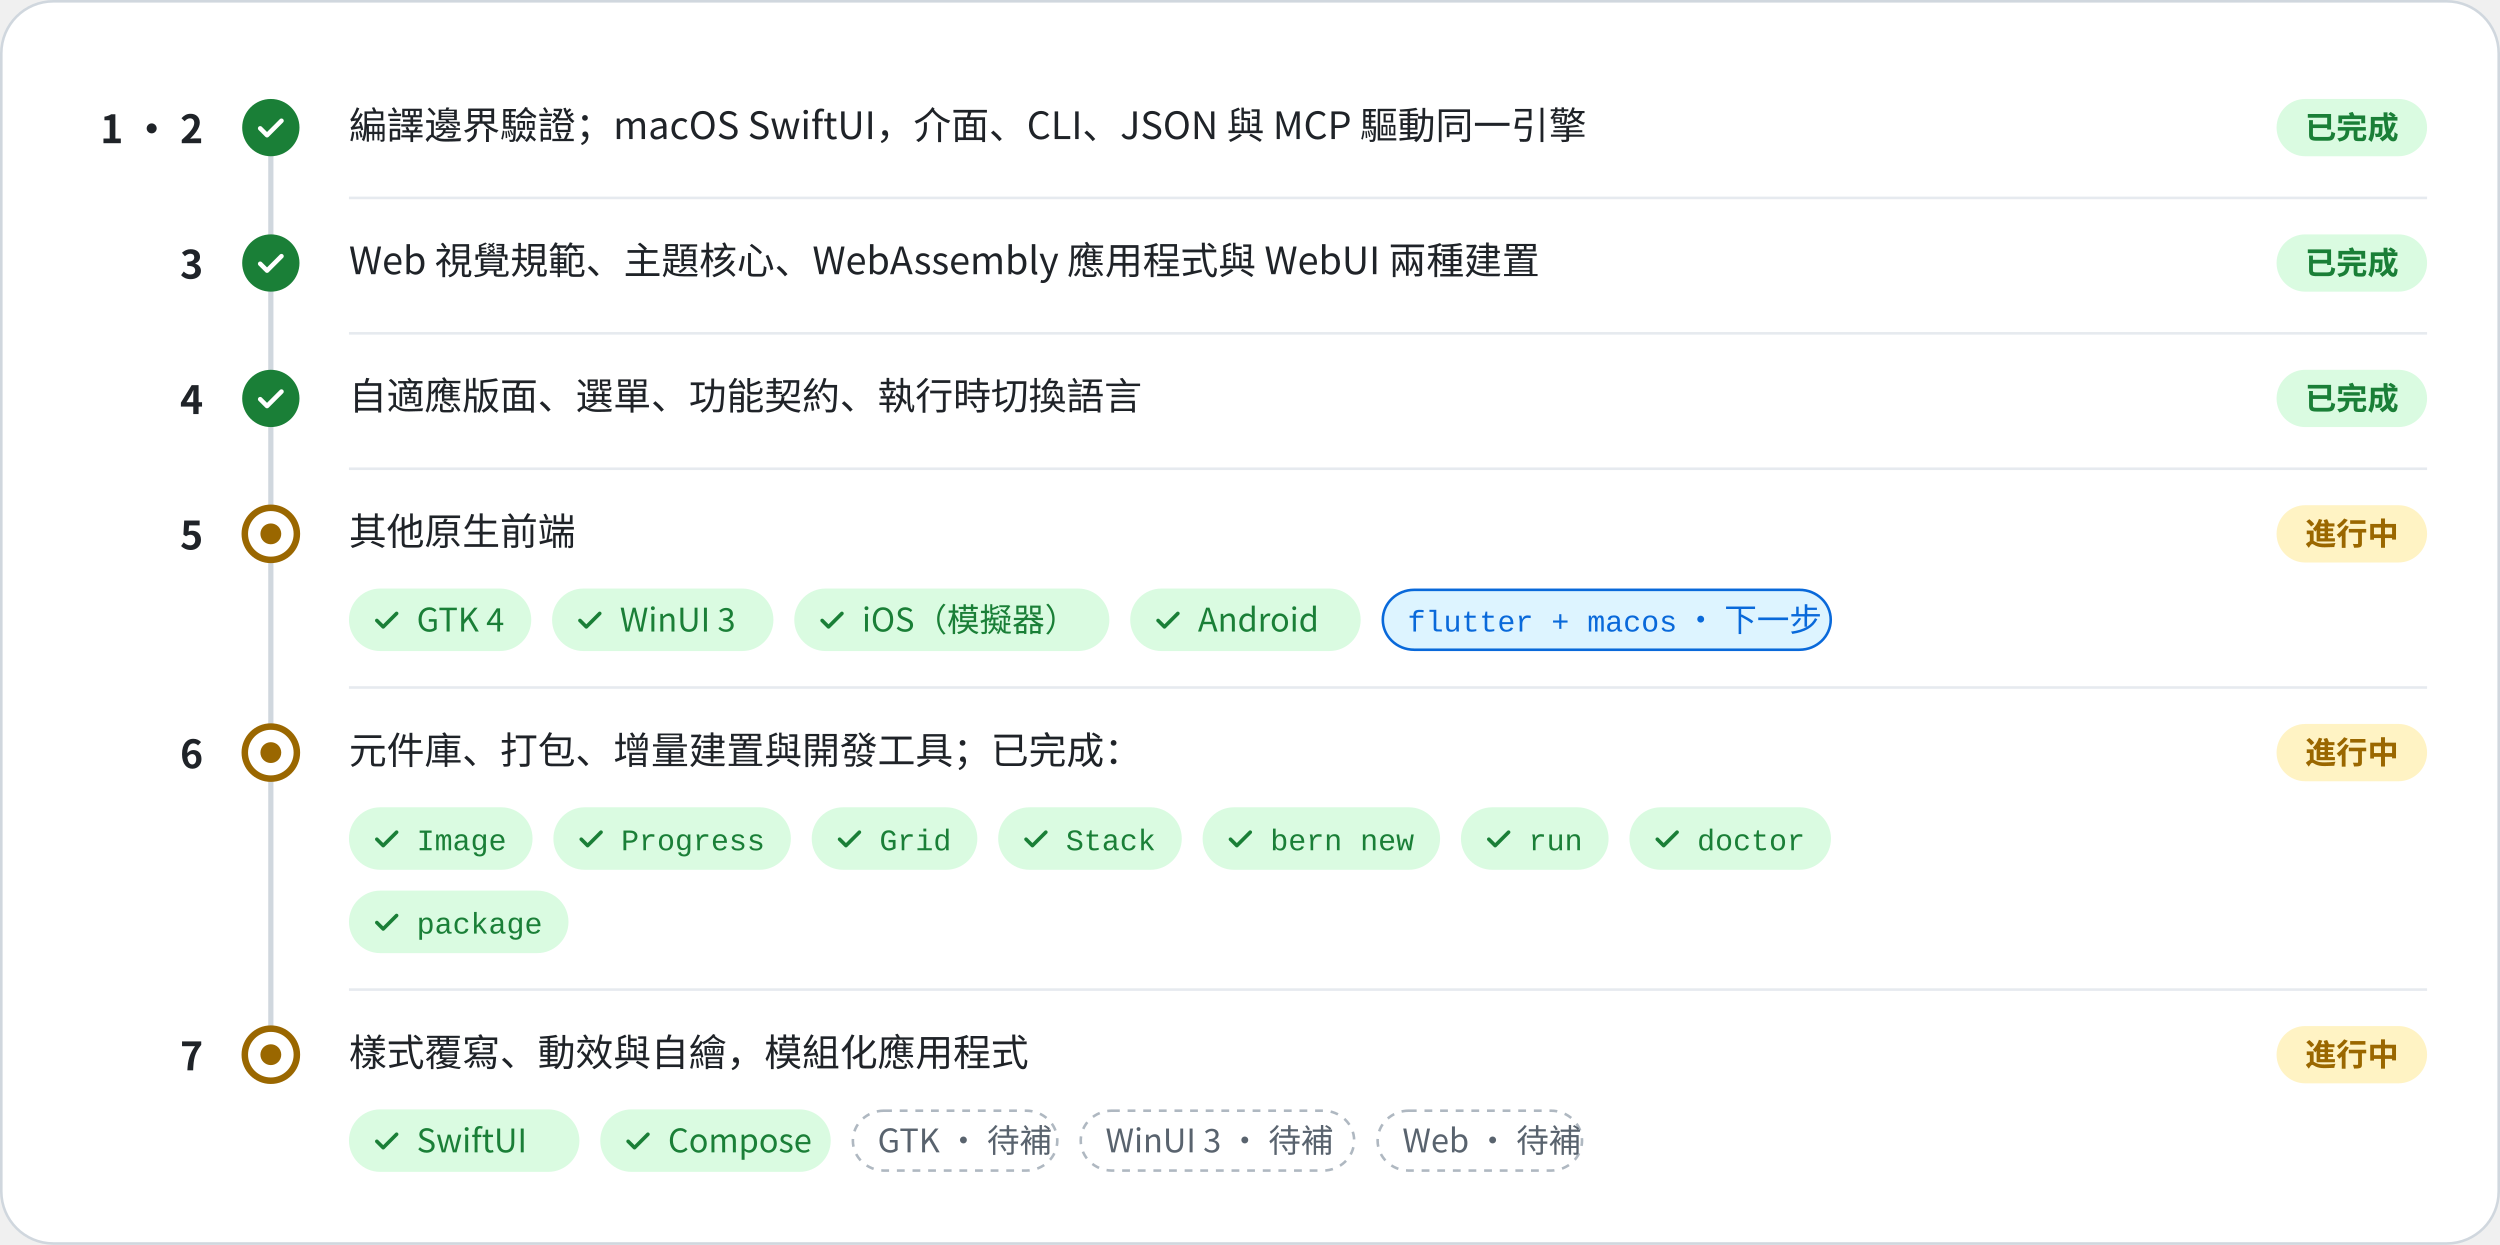
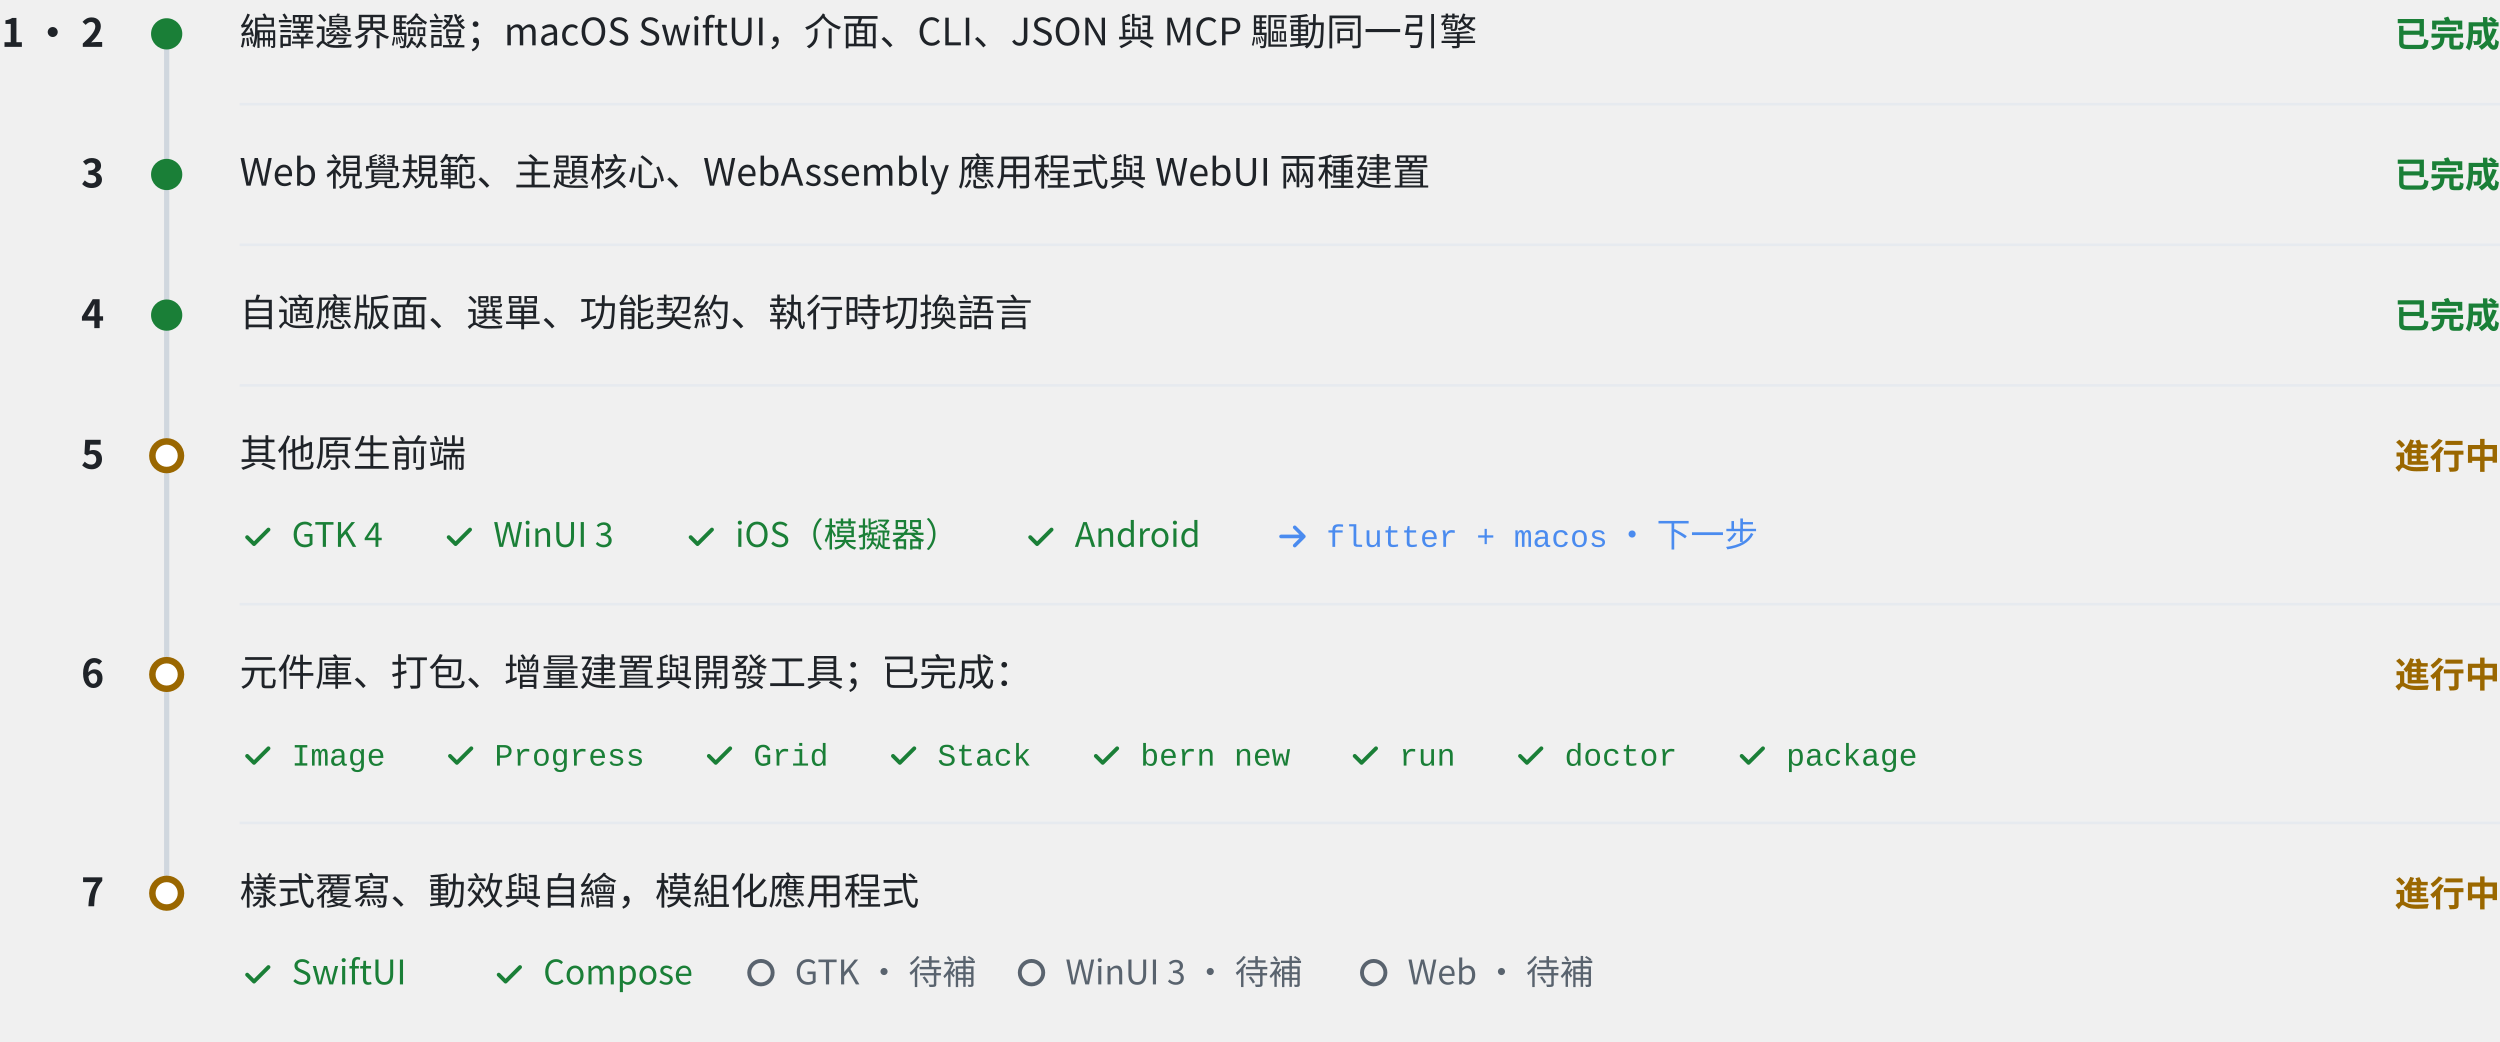
- <svg xmlns="http://www.w3.org/2000/svg" viewBox="0 0 960 478" width="960" height="478" font-family="-apple-system, BlinkMacSystemFont, 'Segoe UI', 'PingFang SC', 'Hiragino Sans GB', 'Microsoft YaHei', 'Noto Sans CJK SC', 'Helvetica Neue', Arial, sans-serif">
+ <svg xmlns="http://www.w3.org/2000/svg" viewBox="0 0 960 400" width="960" height="400" font-family="-apple-system, BlinkMacSystemFont, 'Segoe UI', 'PingFang SC', 'Hiragino Sans GB', 'Microsoft YaHei', 'Noto Sans CJK SC', 'Helvetica Neue', Arial, sans-serif">
  <defs>
    <symbol id="bern-logo" viewBox="0 0 1024 1024">
      <defs>
        <clipPath id="bern-symbol-disc">
          <circle cx="512" cy="512" r="512" />
        </clipPath>
      </defs>
      <g clip-path="url(#bern-symbol-disc)">
        <rect width="1024" height="1024" fill="#4A8BEF" />
        <path fill="#24324D" d="M 290.4 372.1 C 270.7 579.3 309.8 827.6 392.0 1060.0 L 1100 1100 L 1060.0 880.0 C 1013.0 692.2 904.4 451.5 684.3 270.5 A 14 14 0 0 0 662.4 286.5 C 693.7 364.2 711.6 444.8 715.3 529.4 A 36 36 0 0 1 691.6 564.9 C 620.6 590.7 549.5 616.5 478.5 642.4 A 36 36 0 0 1 436.0 628.1 C 383.8 547.6 344.6 461.1 317.8 369.5 A 14 14 0 0 0 290.4 372.1 Z" />
        <ellipse rx="22" ry="36" fill="#E8F4FF" transform="translate(520 760) rotate(-20)" />
        <ellipse rx="22" ry="36" fill="#E8F4FF" transform="translate(748 668) rotate(-20)" />
      </g>
    </symbol>
-     <marker id="arrow" viewBox="0 0 10 10" refX="8" refY="5" markerWidth="10" markerHeight="10" markerUnits="userSpaceOnUse" orient="auto-start-reverse">
-       <path d="M0 0 L10 5 L0 10 z" fill="#AFB8C1" />
-     </marker>
-     <marker id="arrow-accent" viewBox="0 0 10 10" refX="8" refY="5" markerWidth="11" markerHeight="11" markerUnits="userSpaceOnUse" orient="auto-start-reverse">
-       <path d="M0 0 L10 5 L0 10 z" fill="#4A8BEF" />
-     </marker>
  </defs>
-   <rect x="0.5" y="0.5" width="959" height="477" rx="20" fill="#FFFFFF" stroke="#D0D7DE" />
-   <line x1="104" y1="49" x2="104" y2="405" stroke="#D0D7DE" stroke-width="2" />
-   <circle cx="104" cy="49" r="11" fill="#1A7F37" />
-   <g transform="translate(97.0 42.0) scale(0.5833)" fill="none" stroke="#FFFFFF" stroke-width="3" stroke-linecap="round" stroke-linejoin="round" color="#FFFFFF">
-     <path d="m5 12.5 4.5 4.5L19 7.5" />
-   </g>
-   <circle cx="104" cy="101" r="11" fill="#1A7F37" />
-   <g transform="translate(97.0 94.0) scale(0.5833)" fill="none" stroke="#FFFFFF" stroke-width="3" stroke-linecap="round" stroke-linejoin="round" color="#FFFFFF">
-     <path d="m5 12.5 4.5 4.5L19 7.5" />
-   </g>
-   <circle cx="104" cy="153" r="11" fill="#1A7F37" />
-   <g transform="translate(97.0 146.0) scale(0.5833)" fill="none" stroke="#FFFFFF" stroke-width="3" stroke-linecap="round" stroke-linejoin="round" color="#FFFFFF">
-     <path d="m5 12.5 4.5 4.5L19 7.5" />
-   </g>
-   <circle cx="104" cy="205" r="10" fill="#FFFFFF" stroke="#9A6700" stroke-width="2.5" />
-   <circle cx="104" cy="205" r="4" fill="#9A6700" />
-   <circle cx="104" cy="289" r="10" fill="#FFFFFF" stroke="#9A6700" stroke-width="2.5" />
-   <circle cx="104" cy="289" r="4" fill="#9A6700" />
-   <circle cx="104" cy="405" r="10" fill="#FFFFFF" stroke="#9A6700" stroke-width="2.5" />
-   <circle cx="104" cy="405" r="4" fill="#9A6700" />
-   <text x="78" y="55" font-size="15" font-weight="700" text-anchor="end" fill="#1F2328">1 · 2</text>
-   <text x="134.0" y="53.4" font-size="14.5" fill="#1F2328">編譯邊界驗證；macOS SwiftUI，介面、CLI、JSON 與 MCP 驅動同一引擎</text>
-   <rect x="874.2" y="38.0" width="57.8" height="22" rx="11.0" fill="#DAFBE1" />
-   <text x="903.1" y="53.3" font-size="12" font-weight="600" text-anchor="middle" fill="#1A7F37">已完成</text>
-   <line x1="134" y1="76" x2="932" y2="76" stroke="#E6EAEF" />
-   <text x="78" y="107" font-size="15" font-weight="700" text-anchor="end" fill="#1F2328">3</text>
-   <text x="134.0" y="105.3" font-size="14.5" fill="#1F2328">Web 視覺規範、主題核心、WebAssembly 應用程式與 WebUI 兩種建置</text>
-   <rect x="874.2" y="90.0" width="57.8" height="22" rx="11.0" fill="#DAFBE1" />
-   <text x="903.1" y="105.3" font-size="12" font-weight="600" text-anchor="middle" fill="#1A7F37">已完成</text>
-   <line x1="134" y1="128" x2="932" y2="128" stroke="#E6EAEF" />
-   <text x="78" y="159" font-size="15" font-weight="700" text-anchor="end" fill="#1F2328">4</text>
-   <text x="134.0" y="157.3" font-size="14.5" fill="#1F2328">自適應版面、選單、功能契約、執行時切換語言</text>
-   <rect x="874.2" y="142.0" width="57.8" height="22" rx="11.0" fill="#DAFBE1" />
-   <text x="903.1" y="157.3" font-size="12" font-weight="600" text-anchor="middle" fill="#1A7F37">已完成</text>
-   <line x1="134" y1="180" x2="932" y2="180" stroke="#E6EAEF" />
-   <text x="78" y="211" font-size="15" font-weight="700" text-anchor="end" fill="#1F2328">5</text>
-   <text x="134.0" y="209.3" font-size="14.5" fill="#1F2328">其他原生前端</text>
-   <g transform="translate(134.0 226.0)">
-     <rect x="0" y="0" width="70.0" height="24" rx="12.0" fill="#DAFBE1" />
-     <g transform="translate(8.0 5.5) scale(0.5417)" fill="none" stroke="#1A7F37" stroke-width="2.6" stroke-linecap="round" stroke-linejoin="round" color="#1A7F37">
+   <line x1="64" y1="13" x2="64" y2="343" stroke="#D0D7DE" stroke-width="2" />
+   <circle cx="64" cy="13" r="6" fill="#1A7F37" />
+   <circle cx="64" cy="67" r="6" fill="#1A7F37" />
+   <circle cx="64" cy="121" r="6" fill="#1A7F37" />
+   <circle cx="64" cy="175" r="5.5" fill="#FFFFFF" stroke="#9A6700" stroke-width="2.5" />
+   <circle cx="64" cy="259" r="5.5" fill="#FFFFFF" stroke="#9A6700" stroke-width="2.5" />
+   <circle cx="64" cy="343" r="5.5" fill="#FFFFFF" stroke="#9A6700" stroke-width="2.5" />
+   <text x="40" y="18" font-size="15" font-weight="700" text-anchor="end" fill="#1F2328">1 · 2</text>
+   <text x="92.0" y="17.4" font-size="14.5" fill="#1F2328">編譯邊界驗證；macOS SwiftUI，介面、CLI、JSON 與 MCP 驅動同一引擎</text>
+   <text x="960.0" y="18.0" font-size="13.5" font-weight="700" fill="#1A7F37" text-anchor="end">已完成</text>
+   <line x1="92" y1="40.0" x2="960" y2="40.0" stroke="#E6EAEF" />
+   <text x="40" y="72" font-size="15" font-weight="700" text-anchor="end" fill="#1F2328">3</text>
+   <text x="92.0" y="71.3" font-size="14.5" fill="#1F2328">Web 視覺規範、主題核心、WebAssembly 應用程式與 WebUI 兩種建置</text>
+   <text x="960.0" y="72.0" font-size="13.5" font-weight="700" fill="#1A7F37" text-anchor="end">已完成</text>
+   <line x1="92" y1="94.0" x2="960" y2="94.0" stroke="#E6EAEF" />
+   <text x="40" y="126" font-size="15" font-weight="700" text-anchor="end" fill="#1F2328">4</text>
+   <text x="92.0" y="125.3" font-size="14.5" fill="#1F2328">自適應版面、選單、功能契約、執行時切換語言</text>
+   <text x="960.0" y="126.0" font-size="13.5" font-weight="700" fill="#1A7F37" text-anchor="end">已完成</text>
+   <line x1="92" y1="148.0" x2="960" y2="148.0" stroke="#E6EAEF" />
+   <text x="40" y="180" font-size="15" font-weight="700" text-anchor="end" fill="#1F2328">5</text>
+   <text x="92.0" y="179.3" font-size="14.5" fill="#1F2328">其他原生前端</text>
+   <g transform="translate(92.0 210.0)">
+     <g transform="translate(0.0 -11.0) scale(0.5833)" fill="none" stroke="#1A7F37" stroke-width="2.6" stroke-linecap="round" stroke-linejoin="round" color="#1A7F37">
      <path d="m5 12.5 4.5 4.5L19 7.5" />
    </g>
-     <text x="26.0" y="16.5" font-size="12.5" font-weight="500" fill="#1A7F37">GTK 4</text>
+     <text x="20" y="0" font-size="13" font-weight="500" fill="#1A7F37">GTK 4</text>
  </g>
-   <g transform="translate(212.0 226.0)">
-     <rect x="0" y="0" width="85.0" height="24" rx="12.0" fill="#DAFBE1" />
-     <g transform="translate(8.0 5.5) scale(0.5417)" fill="none" stroke="#1A7F37" stroke-width="2.6" stroke-linecap="round" stroke-linejoin="round" color="#1A7F37">
+   <g transform="translate(169.4 210.0)">
+     <g transform="translate(0.0 -11.0) scale(0.5833)" fill="none" stroke="#1A7F37" stroke-width="2.6" stroke-linecap="round" stroke-linejoin="round" color="#1A7F37">
      <path d="m5 12.5 4.5 4.5L19 7.5" />
    </g>
-     <text x="26.0" y="16.5" font-size="12.5" font-weight="500" fill="#1A7F37">WinUI 3</text>
+     <text x="20" y="0" font-size="13" font-weight="500" fill="#1A7F37">WinUI 3</text>
  </g>
-   <g transform="translate(305.0 226.0)">
-     <rect x="0" y="0" width="121.0" height="24" rx="12.0" fill="#DAFBE1" />
-     <g transform="translate(8.0 5.5) scale(0.5417)" fill="none" stroke="#1A7F37" stroke-width="2.6" stroke-linecap="round" stroke-linejoin="round" color="#1A7F37">
+   <g transform="translate(262.3 210.0)">
+     <g transform="translate(0.0 -11.0) scale(0.5833)" fill="none" stroke="#1A7F37" stroke-width="2.6" stroke-linecap="round" stroke-linejoin="round" color="#1A7F37">
      <path d="m5 12.5 4.5 4.5L19 7.5" />
    </g>
-     <text x="26.0" y="16.5" font-size="12.5" font-weight="500" fill="#1A7F37">iOS（模擬器）</text>
+     <text x="20" y="0" font-size="13" font-weight="500" fill="#1A7F37">iOS（模擬器）</text>
  </g>
-   <g transform="translate(434.0 226.0)">
-     <rect x="0" y="0" width="88.5" height="24" rx="12.0" fill="#DAFBE1" />
-     <g transform="translate(8.0 5.5) scale(0.5417)" fill="none" stroke="#1A7F37" stroke-width="2.6" stroke-linecap="round" stroke-linejoin="round" color="#1A7F37">
+   <g transform="translate(392.7 210.0)">
+     <g transform="translate(0.0 -11.0) scale(0.5833)" fill="none" stroke="#1A7F37" stroke-width="2.6" stroke-linecap="round" stroke-linejoin="round" color="#1A7F37">
      <path d="m5 12.5 4.5 4.5L19 7.5" />
    </g>
-     <text x="26.0" y="16.5" font-size="12.5" font-weight="500" fill="#1A7F37">Android</text>
+     <text x="20" y="0" font-size="13" font-weight="500" fill="#1A7F37">Android</text>
  </g>
-   <g transform="translate(530.5 226.0)">
-     <rect x="0.5" y="0.5" width="172.0" height="23" rx="12.0" fill="#DDF4FF" stroke="#0969DA" />
-     <text x="10.0" y="16.5" font-size="12.5" font-weight="500" fill="#0969DA">
-       <tspan font-family="ui-monospace, SFMono-Regular, Menlo, Consolas, 'Liberation Mono', monospace" font-size="11.5" fill="#0969DA">flutter + macos</tspan> · 下一步</text>
+   <g transform="translate(489.3 210.0)">
+     <g transform="translate(0.0 -11.0) scale(0.5833)" fill="none" stroke="#4A8BEF" stroke-width="2.4" stroke-linecap="round" stroke-linejoin="round" color="#4A8BEF">
+       <path d="M4.5 12h15M13.5 6l6 6-6 6" />
+     </g>
+     <text x="20" y="0" font-size="13" font-weight="500" fill="#4A8BEF">
+       <tspan font-family="ui-monospace, SFMono-Regular, Menlo, Consolas, 'Liberation Mono', monospace" font-size="12.0" fill="#4A8BEF">flutter + macos</tspan> · 下一步</text>
  </g>
-   <rect x="874.2" y="194.0" width="57.8" height="22" rx="11.0" fill="#FFF3C4" />
-   <text x="903.1" y="209.3" font-size="12" font-weight="600" text-anchor="middle" fill="#9A6700">進行中</text>
-   <line x1="134" y1="264" x2="932" y2="264" stroke="#E6EAEF" />
-   <text x="78" y="295" font-size="15" font-weight="700" text-anchor="end" fill="#1F2328">6</text>
-   <text x="134.0" y="293.4" font-size="14.5" fill="#1F2328">元件庫、打包、增量建置與開發工具；已完成：</text>
-   <g transform="translate(134.0 310.0)">
-     <rect x="0" y="0" width="70.5" height="24" rx="12.0" fill="#DAFBE1" />
-     <g transform="translate(8.0 5.5) scale(0.5417)" fill="none" stroke="#1A7F37" stroke-width="2.6" stroke-linecap="round" stroke-linejoin="round" color="#1A7F37">
+   <text x="960.0" y="180.0" font-size="13.5" font-weight="700" fill="#9A6700" text-anchor="end">進行中</text>
+   <line x1="92" y1="232.0" x2="960" y2="232.0" stroke="#E6EAEF" />
+   <text x="40" y="264" font-size="15" font-weight="700" text-anchor="end" fill="#1F2328">6</text>
+   <text x="92.0" y="263.4" font-size="14.5" fill="#1F2328">元件庫、打包、增量建置與開發工具；已完成：</text>
+   <g transform="translate(92.0 294.0)">
+     <g transform="translate(0.0 -11.0) scale(0.5833)" fill="none" stroke="#1A7F37" stroke-width="2.6" stroke-linecap="round" stroke-linejoin="round" color="#1A7F37">
      <path d="m5 12.5 4.5 4.5L19 7.5" />
    </g>
-     <text x="26.0" y="16.5" font-size="12.5" font-weight="500" fill="#1A7F37">
-       <tspan font-family="ui-monospace, SFMono-Regular, Menlo, Consolas, 'Liberation Mono', monospace" font-size="11.5" fill="#1A7F37">Image</tspan>
+     <text x="20" y="0" font-size="13" font-weight="500" fill="#1A7F37">
+       <tspan font-family="ui-monospace, SFMono-Regular, Menlo, Consolas, 'Liberation Mono', monospace" font-size="12.0" fill="#1A7F37">Image</tspan>
    </text>
  </g>
-   <g transform="translate(212.5 310.0)">
-     <rect x="0" y="0" width="91.2" height="24" rx="12.0" fill="#DAFBE1" />
-     <g transform="translate(8.0 5.5) scale(0.5417)" fill="none" stroke="#1A7F37" stroke-width="2.6" stroke-linecap="round" stroke-linejoin="round" color="#1A7F37">
+   <g transform="translate(169.9 294.0)">
+     <g transform="translate(0.0 -11.0) scale(0.5833)" fill="none" stroke="#1A7F37" stroke-width="2.6" stroke-linecap="round" stroke-linejoin="round" color="#1A7F37">
      <path d="m5 12.5 4.5 4.5L19 7.5" />
    </g>
-     <text x="26.0" y="16.5" font-size="12.5" font-weight="500" fill="#1A7F37">
-       <tspan font-family="ui-monospace, SFMono-Regular, Menlo, Consolas, 'Liberation Mono', monospace" font-size="11.5" fill="#1A7F37">Progress</tspan>
+     <text x="20" y="0" font-size="13" font-weight="500" fill="#1A7F37">
+       <tspan font-family="ui-monospace, SFMono-Regular, Menlo, Consolas, 'Liberation Mono', monospace" font-size="12.0" fill="#1A7F37">Progress</tspan>
    </text>
  </g>
-   <g transform="translate(311.7 310.0)">
-     <rect x="0" y="0" width="63.6" height="24" rx="12.0" fill="#DAFBE1" />
-     <g transform="translate(8.0 5.5) scale(0.5417)" fill="none" stroke="#1A7F37" stroke-width="2.6" stroke-linecap="round" stroke-linejoin="round" color="#1A7F37">
+   <g transform="translate(269.3 294.0)">
+     <g transform="translate(0.0 -11.0) scale(0.5833)" fill="none" stroke="#1A7F37" stroke-width="2.6" stroke-linecap="round" stroke-linejoin="round" color="#1A7F37">
      <path d="m5 12.5 4.5 4.5L19 7.5" />
    </g>
-     <text x="26.0" y="16.5" font-size="12.5" font-weight="500" fill="#1A7F37">
-       <tspan font-family="ui-monospace, SFMono-Regular, Menlo, Consolas, 'Liberation Mono', monospace" font-size="11.5" fill="#1A7F37">Grid</tspan>
+     <text x="20" y="0" font-size="13" font-weight="500" fill="#1A7F37">
+       <tspan font-family="ui-monospace, SFMono-Regular, Menlo, Consolas, 'Liberation Mono', monospace" font-size="12.0" fill="#1A7F37">Grid</tspan>
    </text>
  </g>
-   <g transform="translate(383.3 310.0)">
-     <rect x="0" y="0" width="70.5" height="24" rx="12.0" fill="#DAFBE1" />
-     <g transform="translate(8.0 5.5) scale(0.5417)" fill="none" stroke="#1A7F37" stroke-width="2.6" stroke-linecap="round" stroke-linejoin="round" color="#1A7F37">
+   <g transform="translate(340.0 294.0)">
+     <g transform="translate(0.0 -11.0) scale(0.5833)" fill="none" stroke="#1A7F37" stroke-width="2.6" stroke-linecap="round" stroke-linejoin="round" color="#1A7F37">
      <path d="m5 12.5 4.5 4.5L19 7.5" />
    </g>
-     <text x="26.0" y="16.5" font-size="12.5" font-weight="500" fill="#1A7F37">
-       <tspan font-family="ui-monospace, SFMono-Regular, Menlo, Consolas, 'Liberation Mono', monospace" font-size="11.5" fill="#1A7F37">Stack</tspan>
+     <text x="20" y="0" font-size="13" font-weight="500" fill="#1A7F37">
+       <tspan font-family="ui-monospace, SFMono-Regular, Menlo, Consolas, 'Liberation Mono', monospace" font-size="12.0" fill="#1A7F37">Stack</tspan>
    </text>
  </g>
-   <g transform="translate(461.8 310.0)">
-     <rect x="0" y="0" width="91.2" height="24" rx="12.0" fill="#DAFBE1" />
-     <g transform="translate(8.0 5.5) scale(0.5417)" fill="none" stroke="#1A7F37" stroke-width="2.6" stroke-linecap="round" stroke-linejoin="round" color="#1A7F37">
+   <g transform="translate(417.9 294.0)">
+     <g transform="translate(0.0 -11.0) scale(0.5833)" fill="none" stroke="#1A7F37" stroke-width="2.6" stroke-linecap="round" stroke-linejoin="round" color="#1A7F37">
      <path d="m5 12.5 4.5 4.5L19 7.5" />
    </g>
-     <text x="26.0" y="16.5" font-size="12.5" font-weight="500" fill="#1A7F37">
-       <tspan font-family="ui-monospace, SFMono-Regular, Menlo, Consolas, 'Liberation Mono', monospace" font-size="11.5" fill="#1A7F37">bern new</tspan>
+     <text x="20" y="0" font-size="13" font-weight="500" fill="#1A7F37">
+       <tspan font-family="ui-monospace, SFMono-Regular, Menlo, Consolas, 'Liberation Mono', monospace" font-size="12.0" fill="#1A7F37">bern new</tspan>
    </text>
  </g>
-   <g transform="translate(561.0 310.0)">
-     <rect x="0" y="0" width="56.7" height="24" rx="12.0" fill="#DAFBE1" />
-     <g transform="translate(8.0 5.5) scale(0.5417)" fill="none" stroke="#1A7F37" stroke-width="2.6" stroke-linecap="round" stroke-linejoin="round" color="#1A7F37">
+   <g transform="translate(517.3 294.0)">
+     <g transform="translate(0.0 -11.0) scale(0.5833)" fill="none" stroke="#1A7F37" stroke-width="2.6" stroke-linecap="round" stroke-linejoin="round" color="#1A7F37">
      <path d="m5 12.5 4.5 4.5L19 7.5" />
    </g>
-     <text x="26.0" y="16.5" font-size="12.5" font-weight="500" fill="#1A7F37">
-       <tspan font-family="ui-monospace, SFMono-Regular, Menlo, Consolas, 'Liberation Mono', monospace" font-size="11.5" fill="#1A7F37">run</tspan>
+     <text x="20" y="0" font-size="13" font-weight="500" fill="#1A7F37">
+       <tspan font-family="ui-monospace, SFMono-Regular, Menlo, Consolas, 'Liberation Mono', monospace" font-size="12.0" fill="#1A7F37">run</tspan>
    </text>
  </g>
-   <g transform="translate(625.7 310.0)">
-     <rect x="0" y="0" width="77.4" height="24" rx="12.0" fill="#DAFBE1" />
-     <g transform="translate(8.0 5.5) scale(0.5417)" fill="none" stroke="#1A7F37" stroke-width="2.6" stroke-linecap="round" stroke-linejoin="round" color="#1A7F37">
+   <g transform="translate(580.8 294.0)">
+     <g transform="translate(0.0 -11.0) scale(0.5833)" fill="none" stroke="#1A7F37" stroke-width="2.6" stroke-linecap="round" stroke-linejoin="round" color="#1A7F37">
      <path d="m5 12.5 4.5 4.5L19 7.5" />
    </g>
-     <text x="26.0" y="16.5" font-size="12.5" font-weight="500" fill="#1A7F37">
-       <tspan font-family="ui-monospace, SFMono-Regular, Menlo, Consolas, 'Liberation Mono', monospace" font-size="11.5" fill="#1A7F37">doctor</tspan>
+     <text x="20" y="0" font-size="13" font-weight="500" fill="#1A7F37">
+       <tspan font-family="ui-monospace, SFMono-Regular, Menlo, Consolas, 'Liberation Mono', monospace" font-size="12.0" fill="#1A7F37">doctor</tspan>
    </text>
  </g>
-   <g transform="translate(134.0 342.0)">
-     <rect x="0" y="0" width="84.3" height="24" rx="12.0" fill="#DAFBE1" />
-     <g transform="translate(8.0 5.5) scale(0.5417)" fill="none" stroke="#1A7F37" stroke-width="2.6" stroke-linecap="round" stroke-linejoin="round" color="#1A7F37">
+   <g transform="translate(665.9 294.0)">
+     <g transform="translate(0.0 -11.0) scale(0.5833)" fill="none" stroke="#1A7F37" stroke-width="2.6" stroke-linecap="round" stroke-linejoin="round" color="#1A7F37">
      <path d="m5 12.5 4.5 4.5L19 7.5" />
    </g>
-     <text x="26.0" y="16.5" font-size="12.5" font-weight="500" fill="#1A7F37">
-       <tspan font-family="ui-monospace, SFMono-Regular, Menlo, Consolas, 'Liberation Mono', monospace" font-size="11.5" fill="#1A7F37">package</tspan>
+     <text x="20" y="0" font-size="13" font-weight="500" fill="#1A7F37">
+       <tspan font-family="ui-monospace, SFMono-Regular, Menlo, Consolas, 'Liberation Mono', monospace" font-size="12.0" fill="#1A7F37">package</tspan>
    </text>
  </g>
-   <rect x="874.2" y="278.0" width="57.8" height="22" rx="11.0" fill="#FFF3C4" />
-   <text x="903.1" y="293.3" font-size="12" font-weight="600" text-anchor="middle" fill="#9A6700">進行中</text>
-   <line x1="134" y1="380" x2="932" y2="380" stroke="#E6EAEF" />
-   <text x="78" y="411" font-size="15" font-weight="700" text-anchor="end" fill="#1F2328">7</text>
-   <text x="134.0" y="409.4" font-size="14.5" fill="#1F2328">樣式覆寫、動效與自繪，模組化應用程式</text>
-   <g transform="translate(134.0 426.0)">
-     <rect x="0" y="0" width="88.5" height="24" rx="12.0" fill="#DAFBE1" />
-     <g transform="translate(8.0 5.5) scale(0.5417)" fill="none" stroke="#1A7F37" stroke-width="2.6" stroke-linecap="round" stroke-linejoin="round" color="#1A7F37">
+   <text x="960.0" y="264.0" font-size="13.5" font-weight="700" fill="#9A6700" text-anchor="end">進行中</text>
+   <line x1="92" y1="316.0" x2="960" y2="316.0" stroke="#E6EAEF" />
+   <text x="40" y="348" font-size="15" font-weight="700" text-anchor="end" fill="#1F2328">7</text>
+   <text x="92.0" y="347.4" font-size="14.5" fill="#1F2328">樣式覆寫、動效與自繪，模組化應用程式</text>
+   <g transform="translate(92.0 378.0)">
+     <g transform="translate(0.0 -11.0) scale(0.5833)" fill="none" stroke="#1A7F37" stroke-width="2.6" stroke-linecap="round" stroke-linejoin="round" color="#1A7F37">
      <path d="m5 12.5 4.5 4.5L19 7.5" />
    </g>
-     <text x="26.0" y="16.5" font-size="12.5" font-weight="500" fill="#1A7F37">SwiftUI</text>
+     <text x="20" y="0" font-size="13" font-weight="500" fill="#1A7F37">SwiftUI</text>
  </g>
-   <g transform="translate(230.5 426.0)">
-     <rect x="0" y="0" width="88.5" height="24" rx="12.0" fill="#DAFBE1" />
-     <g transform="translate(8.0 5.5) scale(0.5417)" fill="none" stroke="#1A7F37" stroke-width="2.6" stroke-linecap="round" stroke-linejoin="round" color="#1A7F37">
+   <g transform="translate(188.6 378.0)">
+     <g transform="translate(0.0 -11.0) scale(0.5833)" fill="none" stroke="#1A7F37" stroke-width="2.6" stroke-linecap="round" stroke-linejoin="round" color="#1A7F37">
      <path d="m5 12.5 4.5 4.5L19 7.5" />
    </g>
-     <text x="26.0" y="16.5" font-size="12.5" font-weight="500" fill="#1A7F37">Compose</text>
+     <text x="20" y="0" font-size="13" font-weight="500" fill="#1A7F37">Compose</text>
  </g>
-   <g transform="translate(327.0 426.0)">
-     <rect x="0.5" y="0.5" width="78.5" height="23" rx="12.0" fill="none" stroke="#AFB8C1" stroke-dasharray="3 3" />
-     <text x="10.0" y="16.5" font-size="12.5" font-weight="500" fill="#59636E">GTK · 待補</text>
+   <g transform="translate(285.2 378.0)">
+     <circle cx="7" cy="-4.5" r="4.5" fill="none" stroke="#59636E" stroke-width="1.5" />
+     <text x="20" y="0" font-size="13" font-weight="500" fill="#59636E">GTK · 待補</text>
  </g>
-   <g transform="translate(414.5 426.0)">
-     <rect x="0.5" y="0.5" width="105.0" height="23" rx="12.0" fill="none" stroke="#AFB8C1" stroke-dasharray="3 3" />
-     <text x="10.0" y="16.5" font-size="12.5" font-weight="500" fill="#59636E">WinUI 3 · 待補</text>
+   <g transform="translate(389.1 378.0)">
+     <circle cx="7" cy="-4.5" r="4.5" fill="none" stroke="#59636E" stroke-width="1.5" />
+     <text x="20" y="0" font-size="13" font-weight="500" fill="#59636E">WinUI 3 · 待補</text>
  </g>
-   <g transform="translate(528.5 426.0)">
-     <rect x="0.5" y="0.5" width="78.5" height="23" rx="12.0" fill="none" stroke="#AFB8C1" stroke-dasharray="3 3" />
-     <text x="10.0" y="16.5" font-size="12.5" font-weight="500" fill="#59636E">Web · 待補</text>
+   <g transform="translate(520.5 378.0)">
+     <circle cx="7" cy="-4.5" r="4.5" fill="none" stroke="#59636E" stroke-width="1.5" />
+     <text x="20" y="0" font-size="13" font-weight="500" fill="#59636E">Web · 待補</text>
  </g>
-   <rect x="874.2" y="394.0" width="57.8" height="22" rx="11.0" fill="#FFF3C4" />
-   <text x="903.1" y="409.3" font-size="12" font-weight="600" text-anchor="middle" fill="#9A6700">進行中</text>
+   <text x="960.0" y="348.0" font-size="13.5" font-weight="700" fill="#9A6700" text-anchor="end">進行中</text>
</svg>
